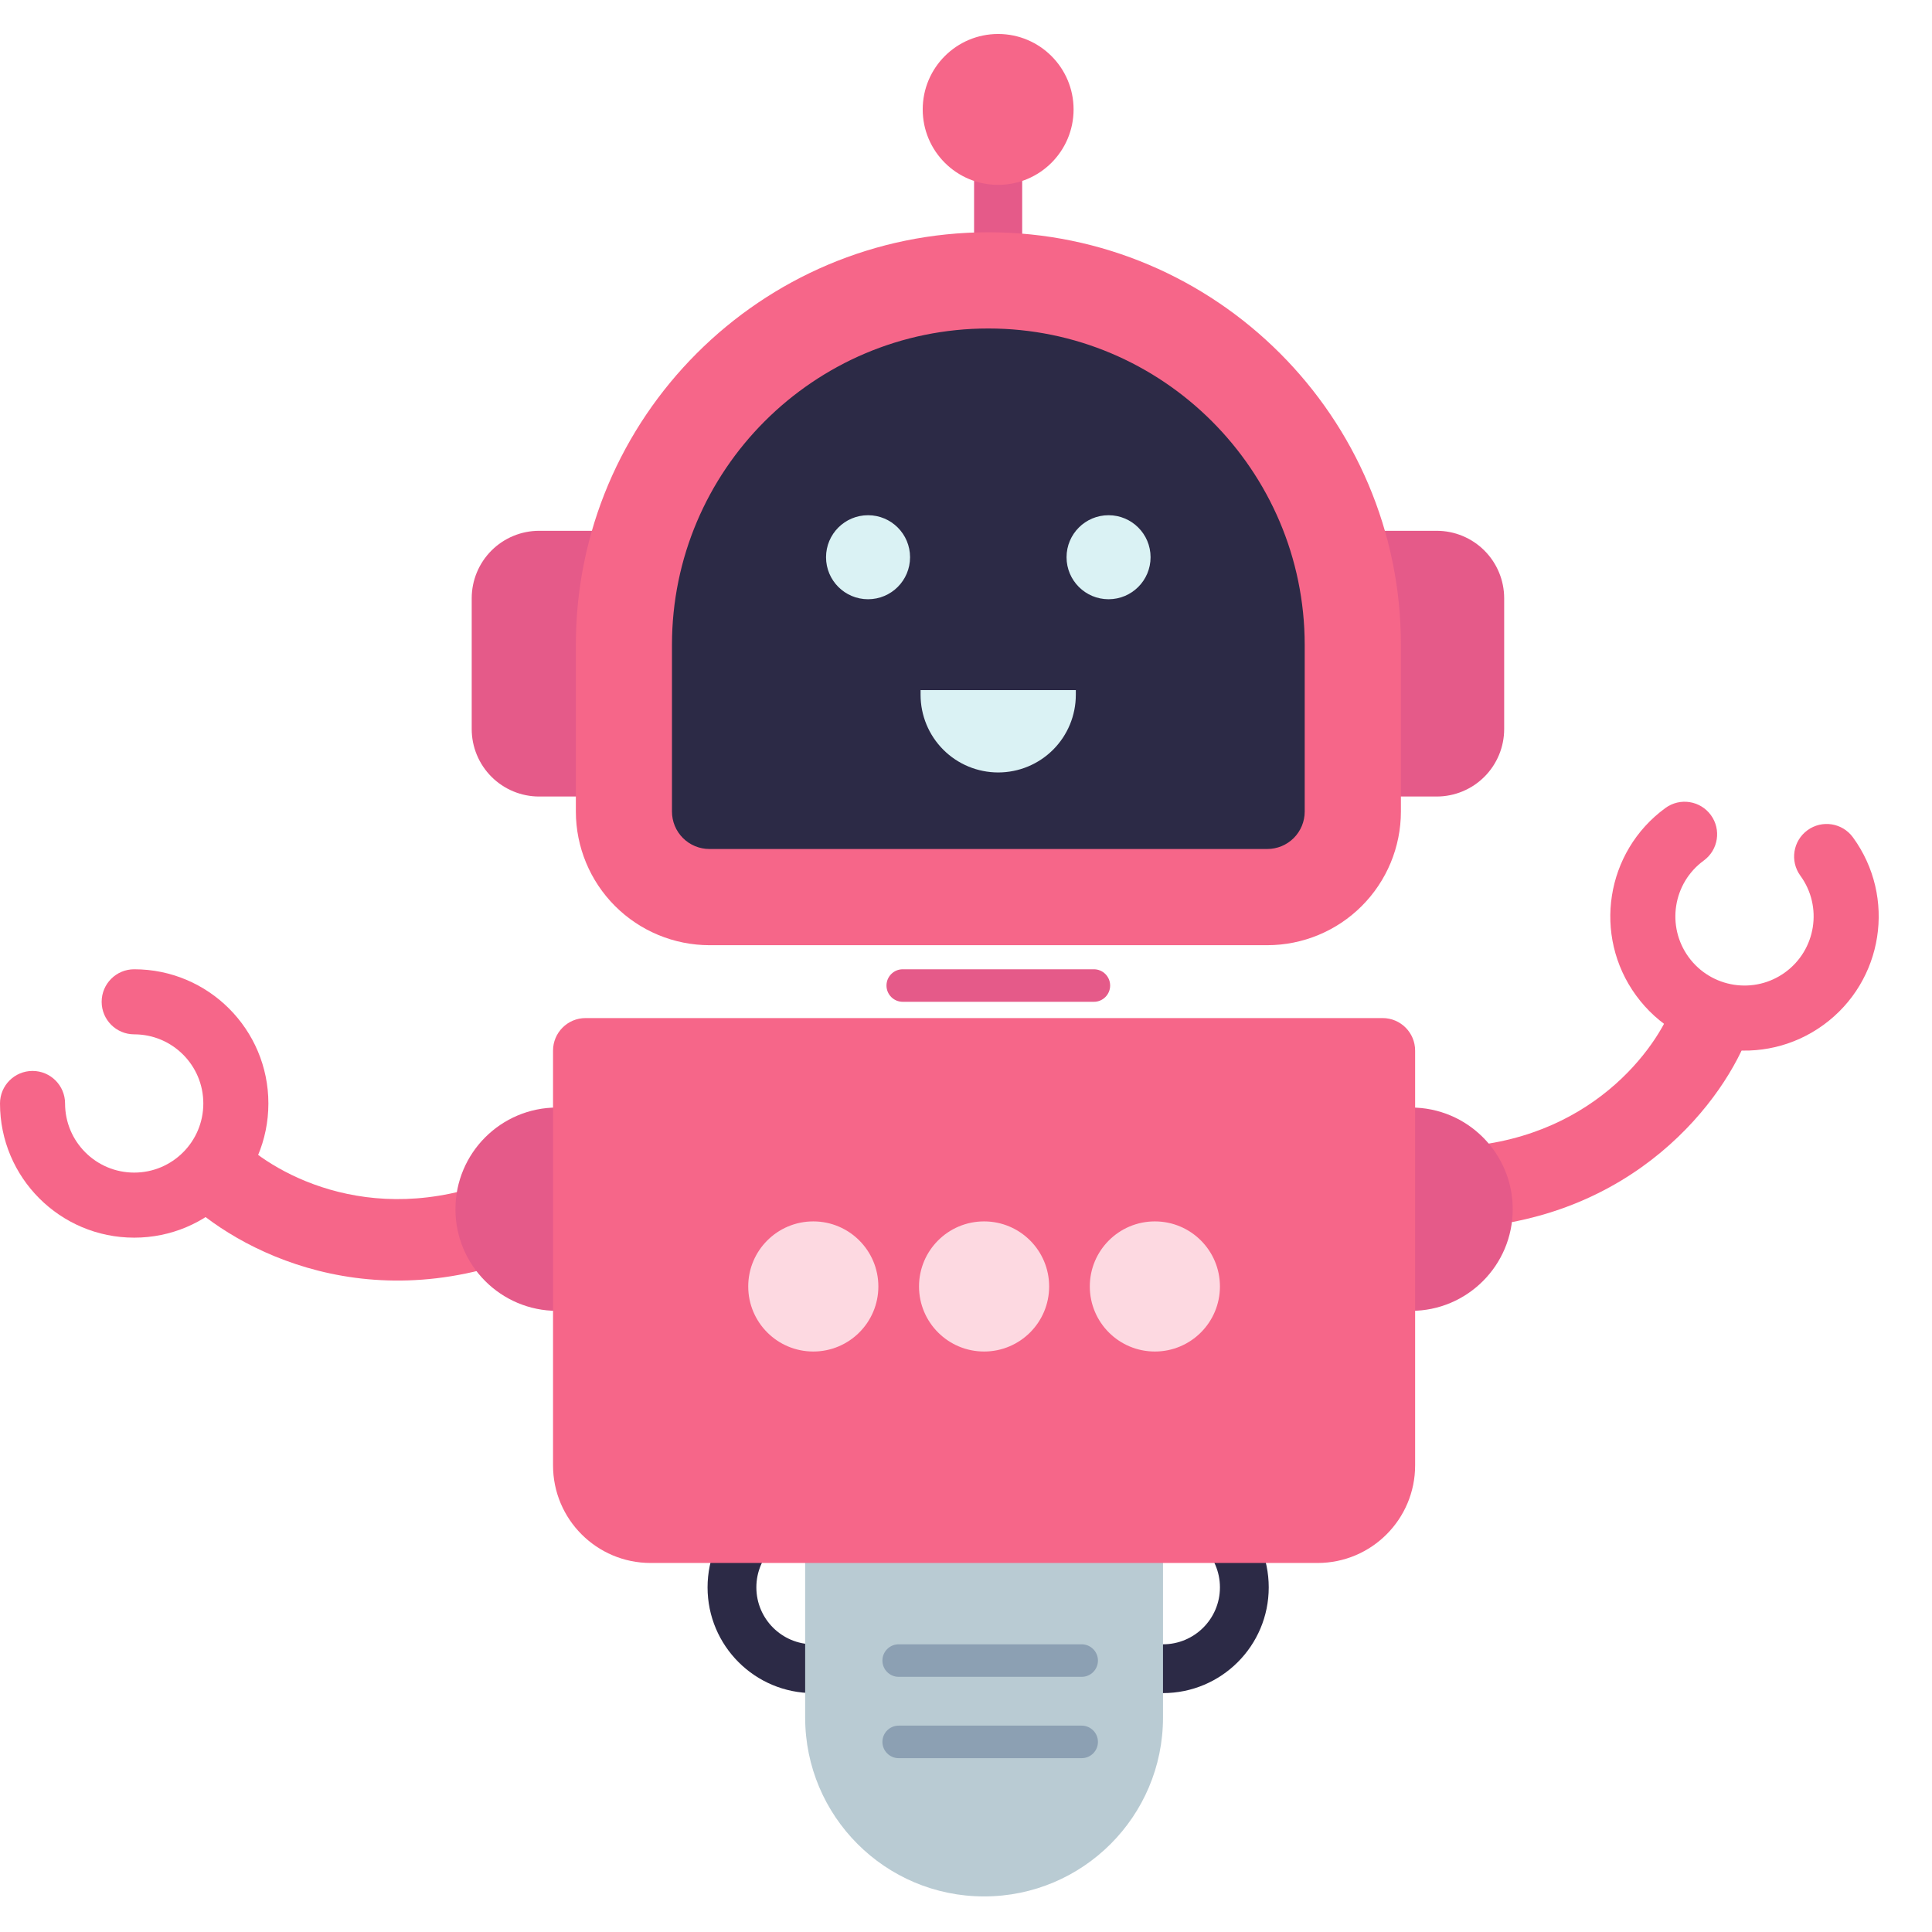
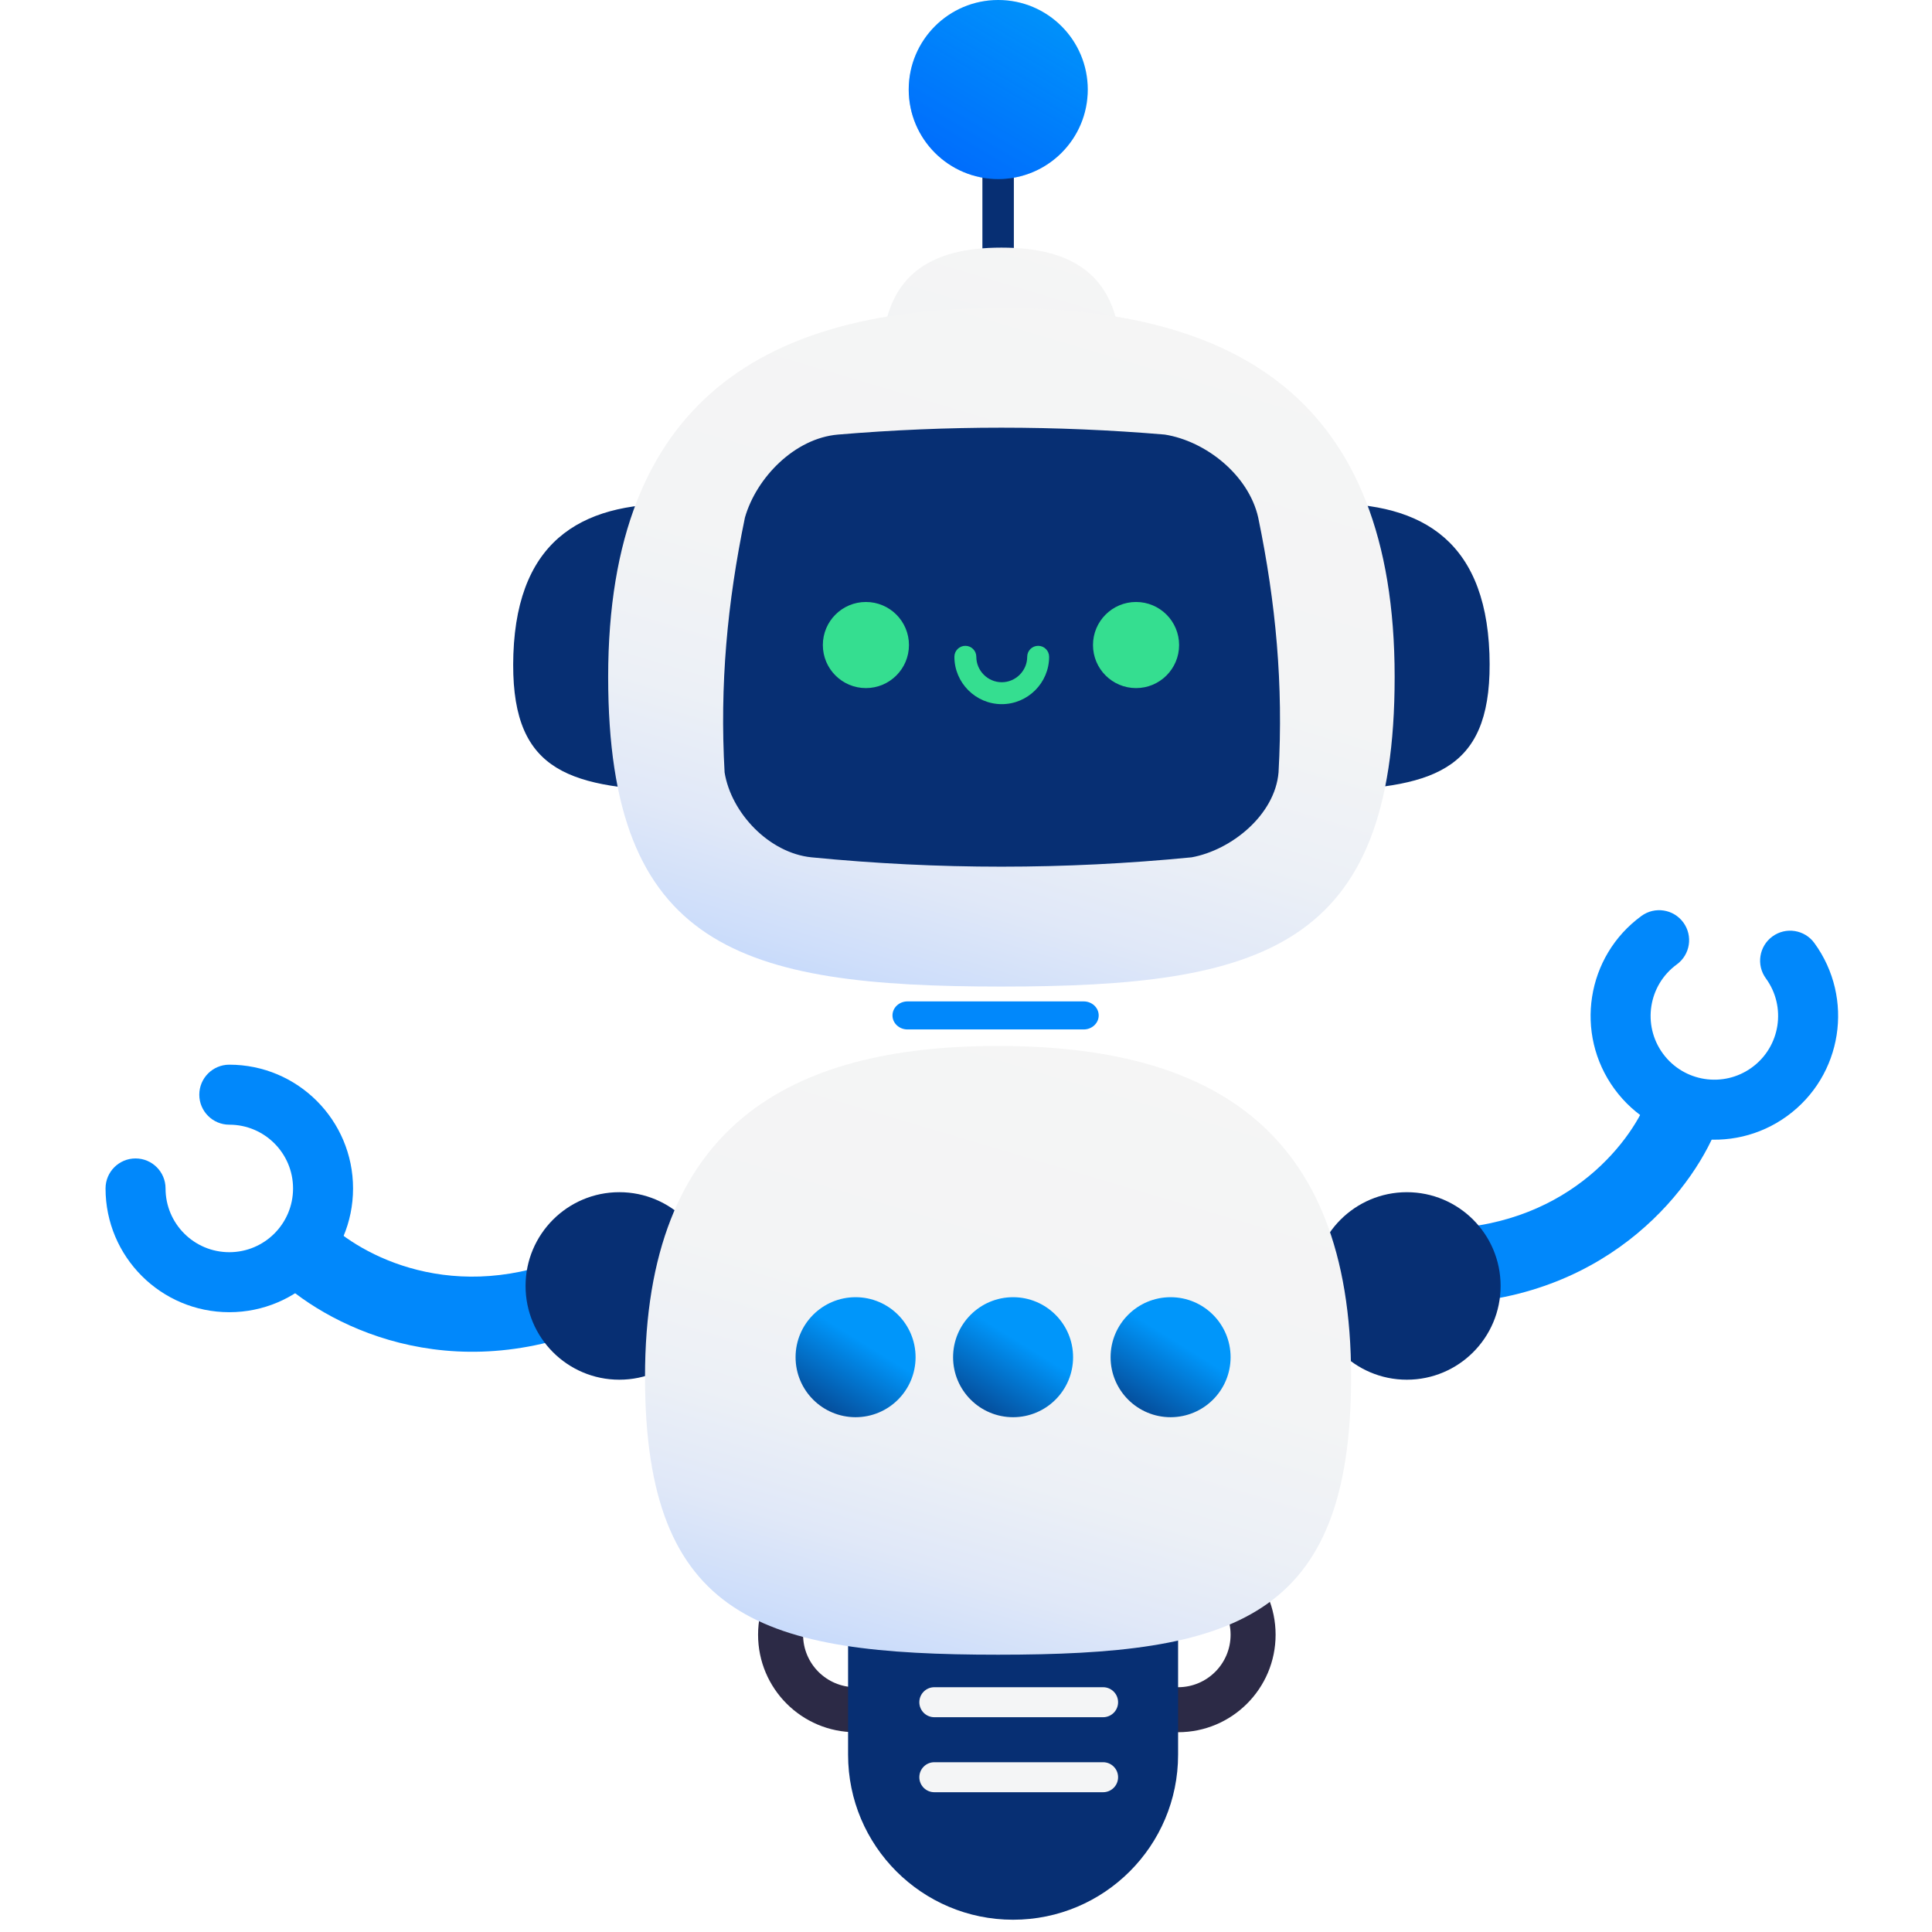
<svg xmlns="http://www.w3.org/2000/svg" width="1080" height="1080" viewBox="0 0 1080 1080" fill="none">
-   <path fill-rule="evenodd" clip-rule="evenodd" d="M294.703 701.662C200.436 738.549 126.103 695.09 99.331 666.472L132.532 635.413C149.708 653.774 205.097 687.905 278.136 659.325L294.703 701.662Z" fill="#F66689" />
-   <path fill-rule="evenodd" clip-rule="evenodd" d="M812.75 686.806C913.91 683.115 964.797 613.656 977.963 576.745L935.142 561.471C926.695 585.152 889.472 638.513 811.093 641.372L812.75 686.806Z" fill="#F66689" />
-   <path d="M368.254 675.947C368.254 707.333 342.81 732.777 311.425 732.777C280.039 732.777 254.595 707.333 254.595 675.947C254.595 644.562 280.039 619.118 311.425 619.118C342.81 619.118 368.254 644.562 368.254 675.947Z" fill="#E55A89" />
-   <path d="M731.96 675.949C731.96 707.335 757.403 732.779 788.789 732.779C820.175 732.779 845.618 707.335 845.618 675.949C845.618 644.563 820.175 619.12 788.789 619.12C757.403 619.12 731.96 644.563 731.96 675.949Z" fill="#E55A89" />
-   <path fill-rule="evenodd" clip-rule="evenodd" d="M454.635 919.177C472.211 919.177 486.459 904.929 486.459 887.352C486.459 869.776 472.211 855.528 454.635 855.528C437.059 855.528 422.81 869.776 422.81 887.352C422.81 904.929 437.059 919.177 454.635 919.177ZM454.635 946.455C487.276 946.455 513.737 919.994 513.737 887.352C513.737 854.711 487.276 828.25 454.635 828.25C421.993 828.25 395.532 854.711 395.532 887.352C395.532 919.994 421.993 946.455 454.635 946.455Z" fill="#2C2A46" />
-   <path fill-rule="evenodd" clip-rule="evenodd" d="M650.128 919.177C667.704 919.177 681.952 904.929 681.952 887.352C681.952 869.776 667.704 855.528 650.128 855.528C632.552 855.528 618.303 869.776 618.303 887.352C618.303 904.929 632.552 919.177 650.128 919.177ZM650.128 946.455C682.769 946.455 709.23 919.994 709.23 887.352C709.23 854.711 682.769 828.25 650.128 828.25C617.486 828.25 591.025 854.711 591.025 887.352C591.025 919.994 617.486 946.455 650.128 946.455Z" fill="#2C2A46" />
-   <path d="M450.088 837.343H650.128V960.094C650.128 1015.33 605.347 1060.11 550.108 1060.11C494.869 1060.11 450.088 1015.33 450.088 960.094V837.343Z" fill="#B9CBD3" />
-   <path fill-rule="evenodd" clip-rule="evenodd" d="M493.279 928.269C493.279 923.248 497.35 919.177 502.371 919.177H604.664C609.686 919.177 613.757 923.248 613.757 928.269C613.757 933.291 609.686 937.362 604.664 937.362H502.371C497.35 937.362 493.279 933.291 493.279 928.269Z" fill="#8CA0B3" />
-   <path fill-rule="evenodd" clip-rule="evenodd" d="M493.279 973.732C493.279 968.711 497.35 964.64 502.371 964.64H604.664C609.686 964.64 613.757 968.711 613.757 973.732C613.757 978.754 609.686 982.825 604.664 982.825H502.371C497.35 982.825 493.279 978.754 493.279 973.732Z" fill="#8CA0B3" />
-   <path d="M309.151 587.294C309.151 577.25 317.293 569.108 327.337 569.108H772.879C782.922 569.108 791.064 577.25 791.064 587.294V819.157C791.064 849.288 766.638 873.714 736.508 873.714H363.708C333.577 873.714 309.151 849.288 309.151 819.157V587.294Z" fill="#F66689" />
-   <path d="M571.407 76.713H544.518V166.348H571.407V76.713Z" fill="#E55A89" />
-   <path d="M557.971 103.337C581.259 103.337 600.139 84.457 600.139 61.168C600.139 37.879 581.259 19 557.971 19C534.682 19 515.802 37.879 515.802 61.168C515.802 84.457 534.682 103.337 557.971 103.337Z" fill="#F66689" />
-   <path d="M755.769 360.451C755.778 338.797 752.324 317.281 745.539 296.718H803.118C813.123 296.718 822.718 300.693 829.793 307.767C836.867 314.842 840.842 324.437 840.842 334.442V407.537C840.842 417.542 836.867 427.137 829.793 434.211C822.718 441.286 813.123 445.26 803.118 445.26H755.782L755.769 360.451Z" fill="#E55A89" />
-   <path d="M348.748 360.451C348.746 338.797 352.199 317.283 358.978 296.718H301.412C296.458 296.717 291.552 297.691 286.974 299.586C282.396 301.482 278.237 304.26 274.734 307.763C271.23 311.267 268.452 315.426 266.557 320.004C264.661 324.581 263.687 329.488 263.688 334.442V407.537C263.687 412.491 264.661 417.397 266.557 421.975C268.452 426.553 271.23 430.712 274.734 434.215C278.237 437.719 282.396 440.497 286.974 442.393C291.552 444.288 296.458 445.262 301.412 445.26H348.748V360.451Z" fill="#E55A89" />
-   <path d="M552.462 156.736C579.214 156.736 605.704 162.005 630.42 172.243C655.135 182.48 677.593 197.486 696.51 216.402C715.426 235.319 730.432 257.777 740.669 282.492C750.907 307.208 756.176 333.698 756.176 360.45V453.689C756.176 466.365 751.141 478.522 742.177 487.486C733.214 496.449 721.056 501.485 708.38 501.485H396.595C383.919 501.485 371.762 496.449 362.798 487.486C353.835 478.522 348.799 466.365 348.799 453.689V360.45C348.799 306.431 370.255 254.624 408.447 216.421C446.64 178.219 498.442 156.75 552.462 156.736Z" fill="#2C2A46" />
-   <path d="M708.393 528.373H396.595C376.796 528.352 357.814 520.479 343.812 506.48C329.811 492.481 321.934 473.5 321.91 453.701V360.45C321.91 233.3 425.365 129.846 552.514 129.846C679.663 129.846 783.118 233.3 783.118 360.45V453.701C783.097 473.508 775.216 492.497 761.205 506.498C747.195 520.499 728.2 528.366 708.393 528.373ZM552.461 183.624C454.963 183.624 375.636 262.951 375.636 360.45V453.701C375.639 456.449 376.184 459.17 377.239 461.708C378.295 464.246 379.84 466.55 381.786 468.491C383.733 470.431 386.042 471.969 388.583 473.016C391.124 474.063 393.847 474.6 396.595 474.595H708.446C713.985 474.588 719.295 472.384 723.212 468.467C727.129 464.551 729.332 459.24 729.339 453.701V360.45C729.26 262.898 649.96 183.624 552.461 183.624Z" fill="#F66689" />
-   <path d="M485.245 334.979C498.214 334.979 508.728 324.465 508.728 311.495C508.728 298.525 498.214 288.011 485.245 288.011C472.275 288.011 461.761 298.525 461.761 311.495C461.761 324.465 472.275 334.979 485.245 334.979Z" fill="#DAF2F4" />
-   <path d="M619.692 334.979C632.662 334.979 643.176 324.465 643.176 311.495C643.176 298.525 632.662 288.011 619.692 288.011C606.723 288.011 596.208 298.525 596.208 311.495C596.208 324.465 606.723 334.979 619.692 334.979Z" fill="#DAF2F4" />
-   <path d="M514.608 385.787H601.39V388.417C601.39 399.925 596.819 410.962 588.681 419.099C580.544 427.237 569.507 431.808 557.999 431.808C546.491 431.808 535.454 427.237 527.317 419.099C519.18 410.962 514.608 399.925 514.608 388.417V385.787Z" fill="#DAF2F4" />
-   <path fill-rule="evenodd" clip-rule="evenodd" d="M56.829 560.015C56.829 549.972 64.971 541.83 75.015 541.83C116.444 541.83 150.029 575.415 150.029 616.845C150.029 658.274 116.444 691.859 75.015 691.859C33.585 691.859 0 658.274 0 616.845C0 606.801 8.142 598.659 18.185 598.659C28.229 598.659 36.371 606.801 36.371 616.845C36.371 638.187 53.672 655.489 75.015 655.489C96.357 655.489 113.659 638.187 113.659 616.845C113.659 595.502 96.357 578.201 75.015 578.201C64.971 578.201 56.829 570.059 56.829 560.015Z" fill="#F66689" />
-   <path fill-rule="evenodd" clip-rule="evenodd" d="M956.393 455.649C950.475 447.535 939.099 445.754 930.985 451.673C897.512 476.086 890.168 523.011 914.581 556.484C938.995 589.956 985.92 597.3 1019.39 572.887C1052.86 548.474 1060.21 501.548 1035.8 468.076C1029.88 459.961 1018.5 458.181 1010.39 464.099C1002.27 470.018 1000.49 481.394 1006.41 489.508C1018.99 506.751 1015.2 530.925 997.96 543.502C980.717 556.078 956.543 552.295 943.967 535.051C931.39 517.808 935.174 493.634 952.417 481.058C960.531 475.14 962.312 463.764 956.393 455.649Z" fill="#F66689" />
-   <path d="M491.005 719.137C491.005 739.224 474.721 755.508 454.634 755.508C434.547 755.508 418.264 739.224 418.264 719.137C418.264 699.05 434.547 682.767 454.634 682.767C474.721 682.767 491.005 699.05 491.005 719.137Z" fill="#FDD9E1" />
-   <path d="M586.479 719.137C586.479 739.224 570.195 755.508 550.108 755.508C530.021 755.508 513.737 739.224 513.737 719.137C513.737 699.05 530.021 682.767 550.108 682.767C570.195 682.767 586.479 699.05 586.479 719.137Z" fill="#FDD9E1" />
-   <path d="M681.951 719.137C681.951 739.224 665.668 755.508 645.581 755.508C625.494 755.508 609.21 739.224 609.21 719.137C609.21 699.05 625.494 682.767 645.581 682.767C665.668 682.767 681.951 699.05 681.951 719.137Z" fill="#FDD9E1" />
-   <path fill-rule="evenodd" clip-rule="evenodd" d="M495.552 550.923C495.552 545.901 499.623 541.83 504.644 541.83H611.484C616.505 541.83 620.576 545.901 620.576 550.923C620.576 555.945 616.505 560.015 611.484 560.015H504.644C499.623 560.015 495.552 555.945 495.552 550.923Z" fill="#E55A89" />
+   <path fill-rule="evenodd" clip-rule="evenodd" d="M330.782 742.567C243.847 776.585 175.295 736.506 150.605 710.114L181.224 681.471C197.064 698.403 248.145 729.88 315.503 703.523L330.782 742.567Z" fill="#0188FB" />
+   <path fill-rule="evenodd" clip-rule="evenodd" d="M808.536 728.865C901.828 725.462 948.757 661.405 960.899 627.365L921.409 613.279C913.619 635.118 879.291 684.329 807.008 686.966L808.536 728.865Z" fill="#0188FB" />
+   <path d="M398.612 718.853C398.612 747.797 375.148 771.262 346.203 771.262C317.258 771.262 293.793 747.797 293.793 718.853C293.793 689.908 317.258 666.443 346.203 666.443C375.148 666.443 398.612 689.908 398.612 718.853Z" fill="#072F73" />
+   <path d="M734.03 718.855C734.03 747.799 757.494 771.264 786.439 771.264C815.384 771.264 838.848 747.799 838.848 718.855C838.848 689.91 815.384 666.445 786.439 666.445C757.494 666.445 734.03 689.91 734.03 718.855Z" fill="#072F73" />
+   <path fill-rule="evenodd" clip-rule="evenodd" d="M478.274 943.163C494.483 943.163 507.623 930.023 507.623 913.814C507.623 897.605 494.483 884.465 478.274 884.465C462.065 884.465 448.925 897.605 448.925 913.814C448.925 930.023 462.065 943.163 478.274 943.163ZM478.274 968.32C508.377 968.32 532.78 943.917 532.78 913.814C532.78 883.712 508.377 859.309 478.274 859.309C448.172 859.309 423.769 883.712 423.769 913.814C423.769 943.917 448.172 968.32 478.274 968.32Z" fill="#2C2A46" />
+   <path fill-rule="evenodd" clip-rule="evenodd" d="M658.562 943.163C674.771 943.163 687.911 930.023 687.911 913.814C687.911 897.605 674.771 884.465 658.562 884.465C642.353 884.465 629.213 897.605 629.213 913.814C629.213 930.023 642.353 943.163 658.562 943.163ZM658.562 968.32C688.665 968.32 713.068 943.917 713.068 913.814C713.068 883.712 688.665 859.309 658.562 859.309C628.46 859.309 604.057 883.712 604.057 913.814C604.057 943.917 628.46 968.32 658.562 968.32Z" fill="#2C2A46" />
+   <path d="M474.082 867.694H658.562V980.898C658.562 1031.84 617.265 1073.14 566.322 1073.14C515.379 1073.14 474.082 1031.84 474.082 980.898V867.694Z" fill="#072F73" />
+   <path fill-rule="evenodd" clip-rule="evenodd" d="M513.913 951.55C513.913 946.918 517.667 943.164 522.298 943.164H616.635C621.266 943.164 625.02 946.918 625.02 951.55C625.02 956.181 621.266 959.935 616.635 959.935H522.298C517.667 959.935 513.913 956.181 513.913 951.55Z" fill="#F4F5F6" />
+   <path fill-rule="evenodd" clip-rule="evenodd" d="M513.913 993.476C513.913 988.845 517.667 985.091 522.298 985.091H616.635C621.266 985.091 625.02 988.845 625.02 993.476C625.02 998.107 621.266 1001.86 616.635 1001.86H522.298C517.667 1001.86 513.913 998.107 513.913 993.476Z" fill="#F4F5F6" />
+   <path fill-rule="evenodd" clip-rule="evenodd" d="M111.409 611.937C111.409 602.675 118.918 595.166 128.18 595.166C166.387 595.166 197.36 626.139 197.36 664.346C197.36 702.553 166.387 733.526 128.18 733.526C89.973 733.526 59 702.553 59 664.346C59 655.084 66.509 647.575 75.771 647.575C85.033 647.575 92.542 655.084 92.542 664.346C92.542 684.029 108.498 699.985 128.18 699.985C147.863 699.985 163.819 684.029 163.819 664.346C163.819 644.664 147.863 628.708 128.18 628.708C118.918 628.708 111.409 621.199 111.409 611.937Z" fill="#0188FB" />
+   <path fill-rule="evenodd" clip-rule="evenodd" d="M941.008 515.689C935.55 508.206 925.058 506.564 917.575 512.022C886.706 534.536 879.933 577.812 902.448 608.681C924.962 639.55 968.238 646.322 999.107 623.808C1029.98 601.294 1036.75 558.018 1014.23 527.149C1008.78 519.666 998.285 518.024 990.802 523.482C983.318 528.94 981.676 539.431 987.134 546.914C998.733 562.817 995.244 585.11 979.341 596.708C963.439 608.307 941.146 604.818 929.547 588.915C917.949 573.013 921.438 550.72 937.34 539.121C944.824 533.663 946.466 523.172 941.008 515.689Z" fill="#0188FB" />
+   <path d="M557.922 924.99C688.944 924.99 755.278 905.746 755.278 769.724C755.278 629.591 674.953 584.689 557.922 584.689C440.892 584.689 360.567 629.591 360.567 769.724C360.567 905.746 426.901 924.99 557.922 924.99Z" fill="url(#paint0_linear_10272_1595)" />
+   <path d="M511.816 758.684C511.816 777.208 496.799 792.225 478.274 792.225C459.749 792.225 444.732 777.208 444.732 758.684C444.732 740.159 459.749 725.142 478.274 725.142C496.799 725.142 511.816 740.159 511.816 758.684Z" fill="url(#paint1_linear_10272_1595)" />
+   <path d="M599.864 758.685C599.864 777.209 584.846 792.226 566.322 792.226C547.797 792.226 532.78 777.209 532.78 758.685C532.78 740.16 547.797 725.143 566.322 725.143C584.846 725.143 599.864 740.16 599.864 758.685Z" fill="url(#paint2_linear_10272_1595)" />
+   <path d="M687.911 758.685C687.911 777.209 672.894 792.226 654.369 792.226C635.844 792.226 620.827 777.209 620.827 758.685C620.827 740.16 635.844 725.143 654.369 725.143C672.894 725.143 687.911 740.16 687.911 758.685Z" fill="url(#paint3_linear_10272_1595)" />
+   <path d="M377.369 442.218C439.155 444.418 470.69 436.534 472.89 372.365C475.273 306.363 438.238 283.811 383.053 281.795C328.051 279.778 289.366 299.579 286.983 365.581C284.783 429.934 315.584 440.017 377.369 442.218Z" fill="#072F73" />
+   <path d="M742.217 442.034C680.431 444.235 648.897 436.351 646.697 372.182C644.313 306.179 681.348 283.628 736.533 281.612C791.535 279.595 830.22 299.396 832.604 365.398C834.804 429.567 804.003 439.834 742.217 442.034Z" fill="#072F73" />
+   <path fill-rule="evenodd" clip-rule="evenodd" d="M557.96 35.21C562.816 35.21 566.752 39.147 566.752 44.003V245.677C566.752 250.533 562.816 254.47 557.96 254.47C553.104 254.47 549.167 250.533 549.167 245.677V44.003C549.167 39.147 553.104 35.21 557.96 35.21Z" fill="#072F73" />
+   <path d="M559.793 253.742C604.161 253.742 626.529 247.142 626.529 201.124C626.529 153.639 599.395 138.421 559.793 138.421C520.192 138.421 493.057 153.639 493.057 201.124C493.057 247.326 515.425 253.742 559.793 253.742Z" fill="url(#paint4_linear_10272_1595)" />
+   <path d="M558.022 100.085C585.659 100.085 608.064 77.68 608.064 50.043C608.064 22.405 585.659 0 558.022 0C530.384 0 507.979 22.405 507.979 50.043C507.979 77.68 530.384 100.085 558.022 100.085Z" fill="#0096FA" />
+   <path d="M558.022 100.085C585.659 100.085 608.064 77.68 608.064 50.043C608.064 22.405 585.659 0 558.022 0C530.384 0 507.979 22.405 507.979 50.043C507.979 77.68 530.384 100.085 558.022 100.085Z" fill="url(#paint5_linear_10272_1595)" />
+   <path d="M559.793 551.489C705.732 551.489 779.618 530.038 779.618 378.415C779.618 222.209 690.148 172.157 559.793 172.157C429.438 172.157 339.968 222.209 339.968 378.415C339.968 530.038 413.854 551.489 559.793 551.489Z" fill="url(#paint6_linear_10272_1595)" />
+   <path d="M651.096 242.926C590.044 237.793 529.542 237.793 468.489 242.926C444.288 244.943 422.837 266.944 416.421 289.312C406.52 337.163 402.303 382.815 405.053 431.767C408.72 454.501 429.988 476.868 453.639 479.252C524.775 486.219 594.811 486.219 666.13 479.252C688.314 475.218 712.699 455.601 714.716 431.767C717.466 382.815 713.248 337.163 703.348 289.312C698.031 265.661 674.197 246.593 651.096 242.926Z" fill="#072F73" />
+   <path d="M484.047 384.645C497.339 384.645 508.115 373.869 508.115 360.577C508.115 347.285 497.339 336.51 484.047 336.51C470.755 336.51 459.979 347.285 459.979 360.577C459.979 373.869 470.755 384.645 484.047 384.645Z" fill="#35DE90" />
+   <path d="M635.06 384.645C648.352 384.645 659.128 373.869 659.128 360.577C659.128 347.285 648.352 336.51 635.06 336.51C621.768 336.51 610.992 347.285 610.992 360.577C610.992 373.869 621.768 384.645 635.06 384.645Z" fill="#35DE90" />
+   <path fill-rule="evenodd" clip-rule="evenodd" d="M539.638 361.021C543.023 361.021 545.766 363.764 545.766 367.148C545.766 374.948 552.19 381.371 559.989 381.371C567.789 381.371 574.212 374.948 574.212 367.148C574.212 363.764 576.956 361.021 580.34 361.021C583.724 361.021 586.468 363.764 586.468 367.148C586.468 381.716 574.557 393.627 559.989 393.627C545.421 393.627 533.511 381.716 533.511 367.148C533.511 363.764 536.254 361.021 539.638 361.021Z" fill="#35DE90" />
+   <path fill-rule="evenodd" clip-rule="evenodd" d="M498.9 567.628C498.9 563.299 502.653 559.789 507.284 559.789H605.794C610.424 559.789 614.178 563.299 614.178 567.628C614.178 571.957 610.424 575.467 605.794 575.467H507.284C502.653 575.467 498.9 571.957 498.9 567.628Z" fill="#0188FB" />
+   <defs>
+     <linearGradient id="paint0_linear_10272_1595" x1="507.315" y1="939.455" x2="619.795" y2="561.533" gradientUnits="userSpaceOnUse">
+       <stop stop-color="#C5D9FB" />
+       <stop offset="0.047" stop-color="#CEDEFA" />
+       <stop offset="0.169" stop-color="#E0E8F8" />
+       <stop offset="0.317" stop-color="#ECF0F6" />
+       <stop offset="0.518" stop-color="#F3F4F5" />
+       <stop offset="1" stop-color="#F5F5F5" />
+     </linearGradient>
+     <linearGradient id="paint1_linear_10272_1595" x1="478.274" y1="725.142" x2="435.717" y2="793.905" gradientUnits="userSpaceOnUse">
+       <stop offset="0.239" stop-color="#0096FA" />
+       <stop offset="1" stop-color="#072F73" />
+     </linearGradient>
+     <linearGradient id="paint2_linear_10272_1595" x1="566.322" y1="725.143" x2="523.765" y2="793.906" gradientUnits="userSpaceOnUse">
+       <stop offset="0.239" stop-color="#0096FA" />
+       <stop offset="1" stop-color="#072F73" />
+     </linearGradient>
+     <linearGradient id="paint3_linear_10272_1595" x1="654.369" y1="725.143" x2="611.812" y2="793.906" gradientUnits="userSpaceOnUse">
+       <stop offset="0.239" stop-color="#0096FA" />
+       <stop offset="1" stop-color="#072F73" />
+     </linearGradient>
+     <linearGradient id="paint4_linear_10272_1595" x1="542.655" y1="258.685" x2="580.785" y2="130.668" gradientUnits="userSpaceOnUse">
+       <stop stop-color="#C5D9FB" />
+       <stop offset="0.047" stop-color="#CEDEFA" />
+       <stop offset="0.169" stop-color="#E0E8F8" />
+       <stop offset="0.317" stop-color="#ECF0F6" />
+       <stop offset="0.518" stop-color="#F3F4F5" />
+       <stop offset="1" stop-color="#F5F5F5" />
+     </linearGradient>
+     <linearGradient id="paint5_linear_10272_1595" x1="590.693" y1="-4.829" x2="519.881" y2="114.029" gradientUnits="userSpaceOnUse">
+       <stop stop-color="#0033FF" stop-opacity="0" />
+       <stop offset="1" stop-color="#0033FF" stop-opacity="0.5" />
+     </linearGradient>
+     <linearGradient id="paint6_linear_10272_1595" x1="503.424" y1="567.614" x2="628.884" y2="146.397" gradientUnits="userSpaceOnUse">
+       <stop stop-color="#C5D9FB" />
+       <stop offset="0.047" stop-color="#CEDEFA" />
+       <stop offset="0.169" stop-color="#E0E8F8" />
+       <stop offset="0.317" stop-color="#ECF0F6" />
+       <stop offset="0.518" stop-color="#F3F4F5" />
+       <stop offset="1" stop-color="#F5F5F5" />
+     </linearGradient>
+   </defs>
</svg>
